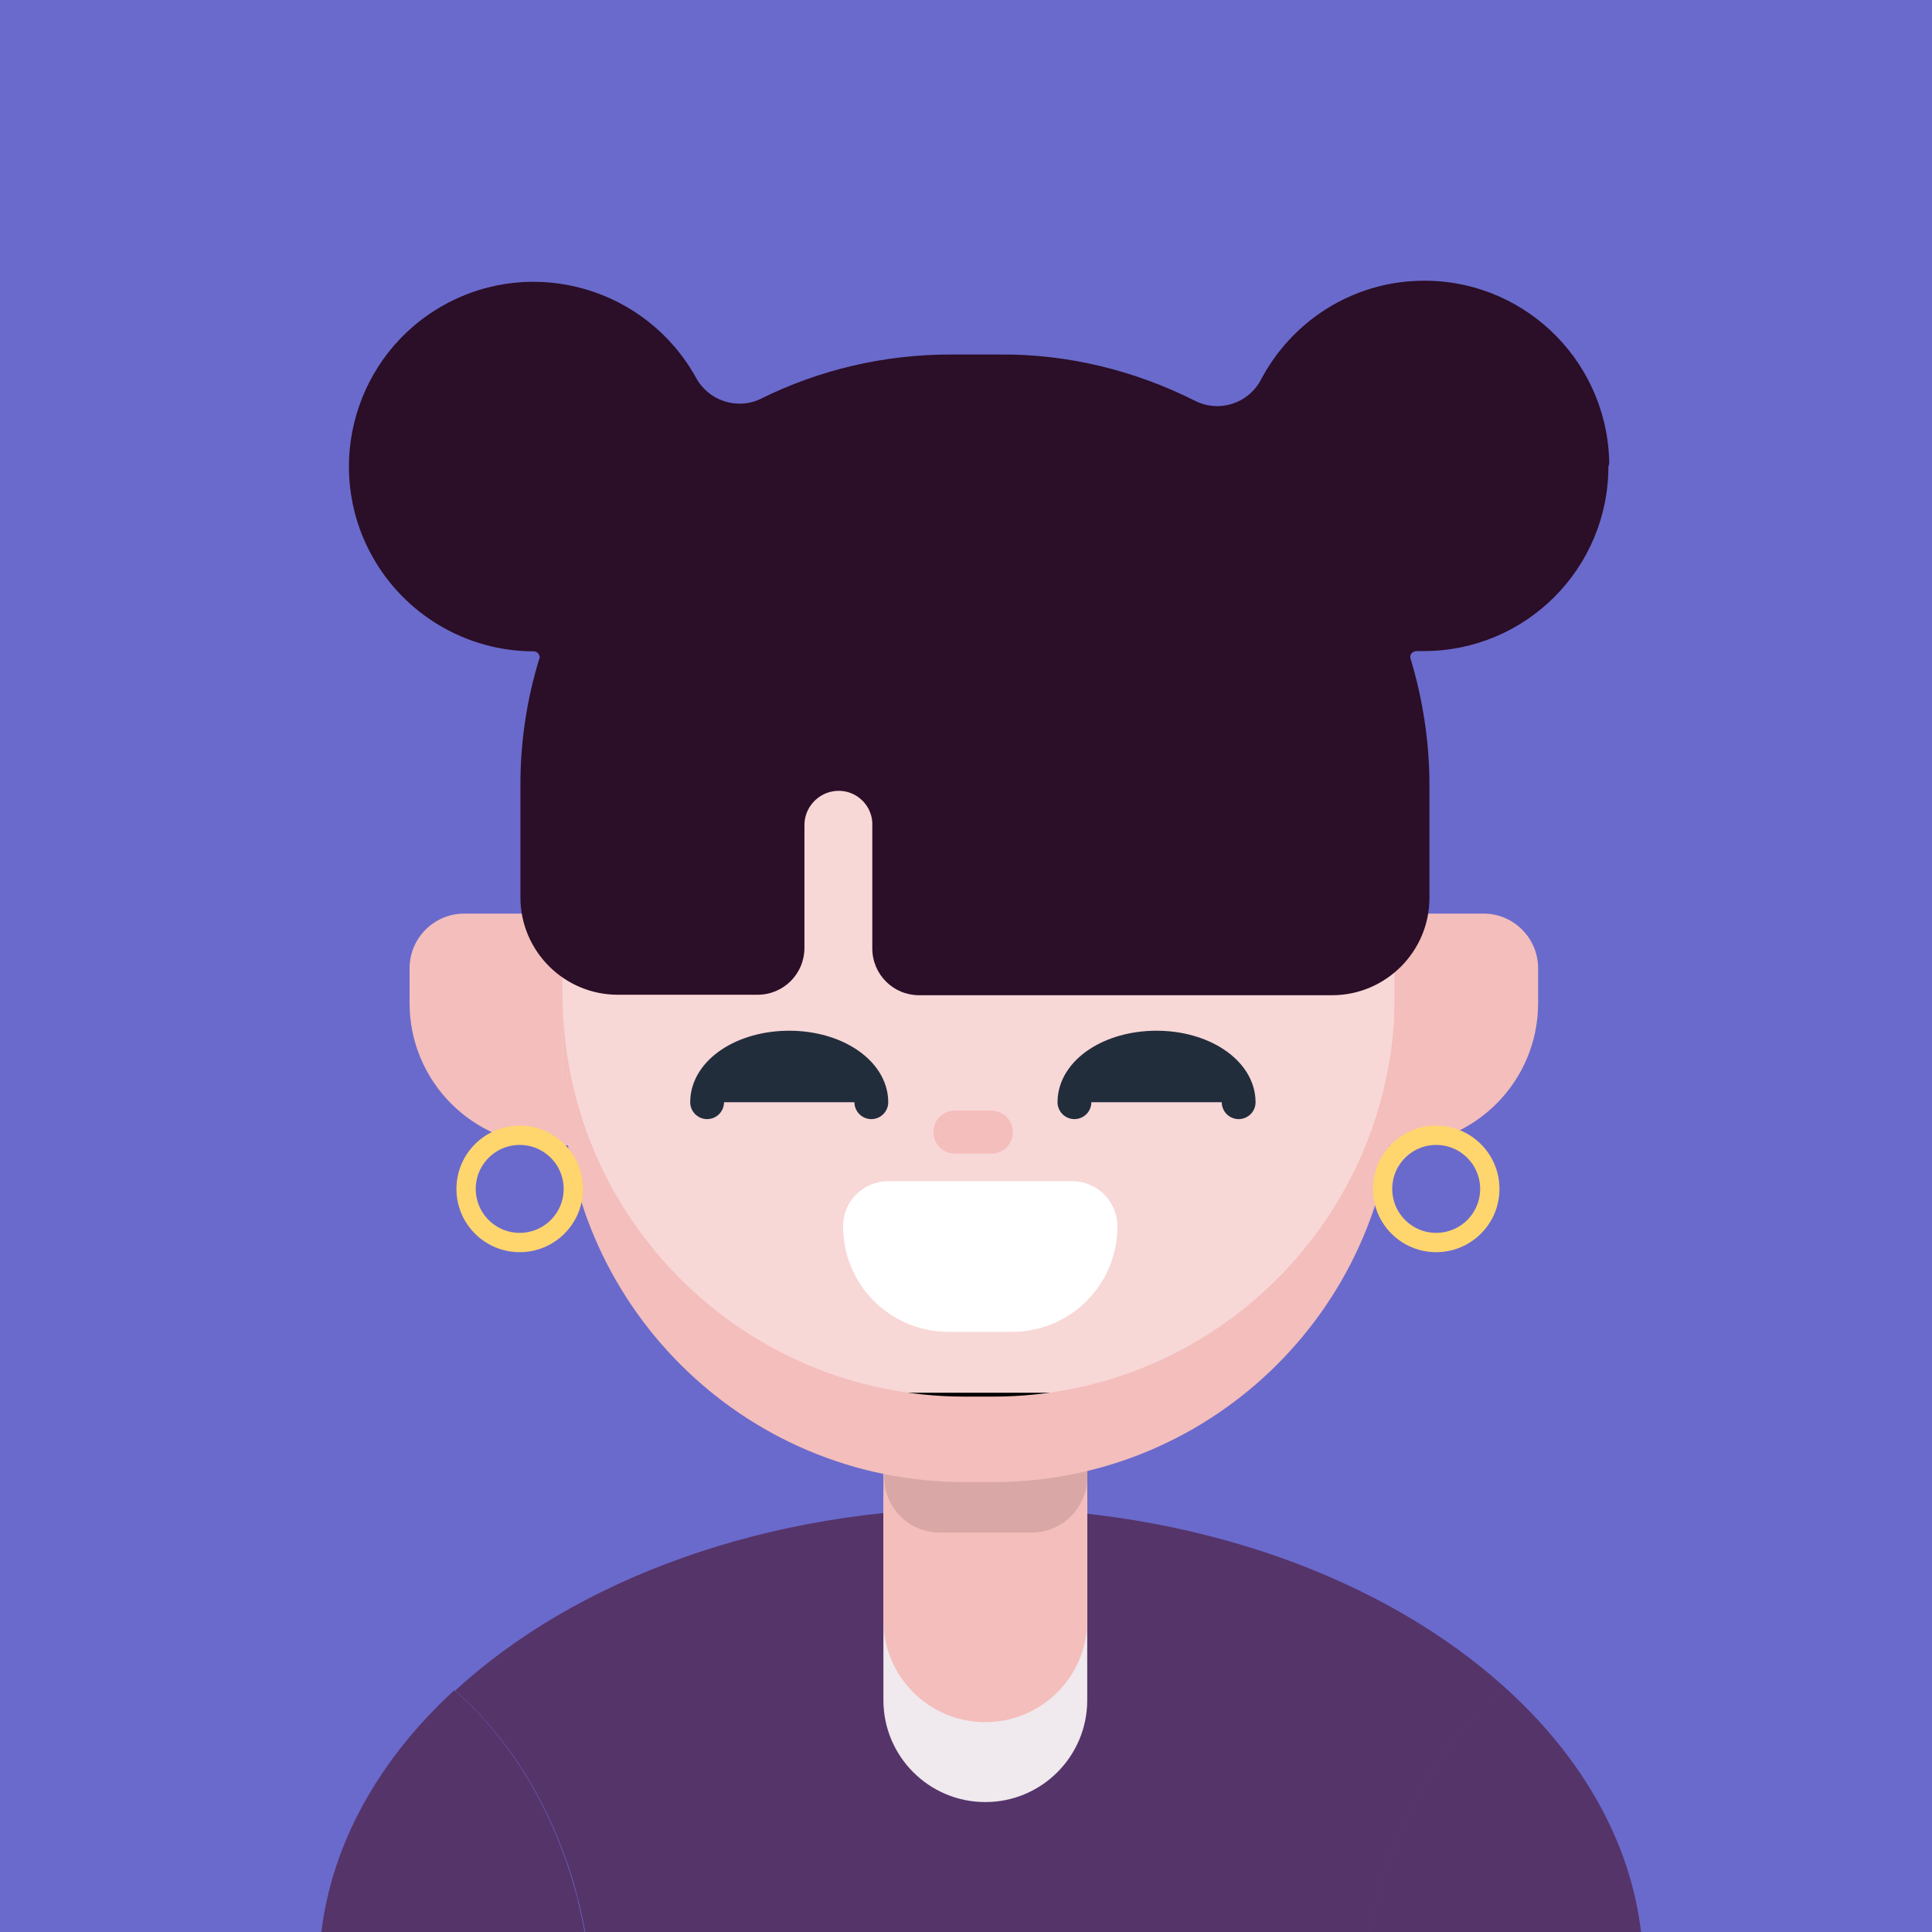
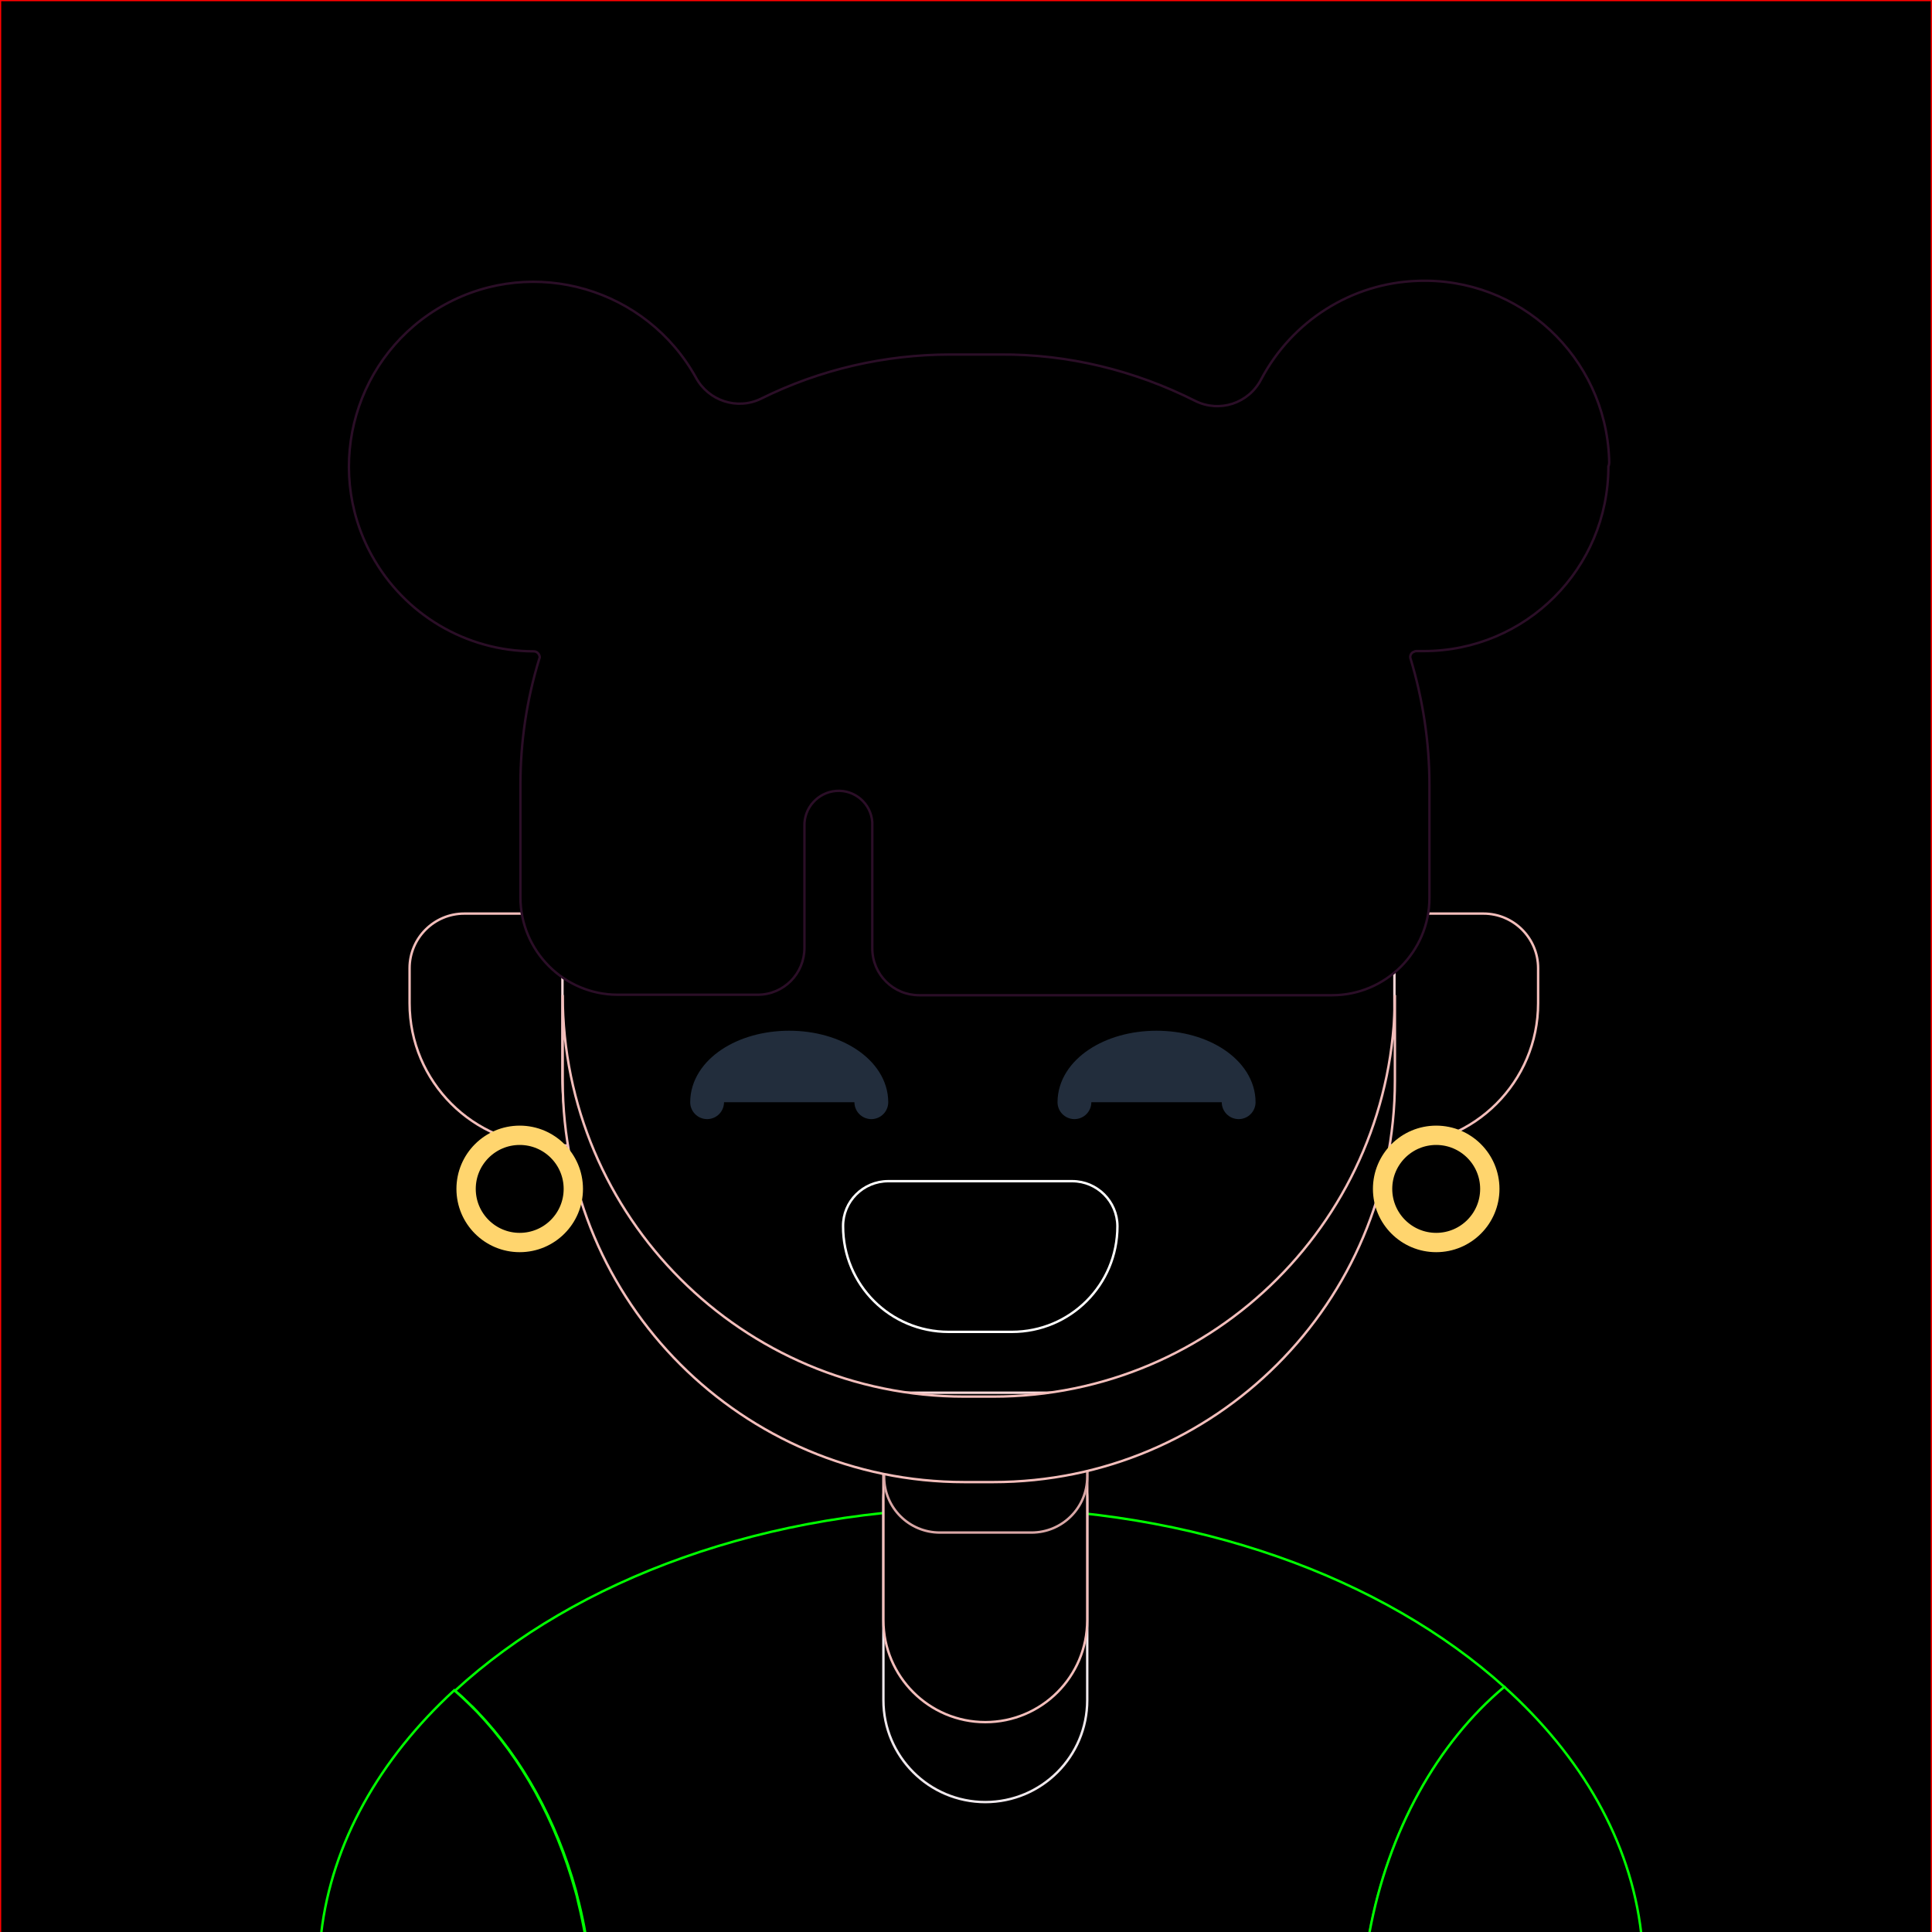
<svg xmlns="http://www.w3.org/2000/svg" version="1.1" id="图层_1" x="0px" y="0px" viewBox="0 0 800 800" xml:space="preserve">
-   <rect class="brick4" width="800" height="800.5" fill="#6A6ACC" />
-   <g class="brick1" fill="#55346A">
+   <rect class="brick4" width="800" height="800.5" stroke="#FF0000" />
+   <g class="brick1" stroke="#00FF00">
    <path d="M242.4,800.6c-0.2-0.9-0.3-1.9-0.5-2.8c-0.2-0.8-0.3-1.7-0.5-2.5c-0.5-2.5-1.1-5-1.7-7.5l0,0   c-0.5-1.6-0.8-3.3-1.2-4.8l0,0c-8.1-29.2-22.3-54.7-40.6-73.9c-1.1-1.1-2-2.2-3.1-3.1c-2-2-4.2-4.1-6.4-5.9   c50.1-46.1,129.1-75.7,218.2-75.7c88.1,0,166.3,29,216.4,74.2c-27.6,23.1-48.1,59.5-55.9,102.1" />
    <path d="M242.7,802.8" />
    <path d="M679.6,800.6c-4.4-38.3-24.8-73.4-56.7-102.1c-27.6,23.1-48.1,59.5-55.9,102.1" />
    <path d="M242.7,802.8" />
    <path d="M133,800.6h109.2" />
    <path d="M242.7,802.8c-0.2-0.8-0.3-1.4-0.5-2.2H133c4.4-37.6,24.2-72.3,55.1-100.7c2.2,1.9,4.4,3.9,6.4,5.9   c1.1,1.1,2,2,3.1,3.1c18.3,19.2,32.5,44.7,40.6,73.9l0,0c0.5,1.6,0.9,3.3,1.2,4.8l0,0c0.6,2.5,1.2,5,1.7,7.5   c0.2,0.8,0.3,1.7,0.5,2.5c0.2,0.9,0.3,1.9,0.6,2.8C242.5,801.4,242.7,802,242.7,802.8z" />
  </g>
-   <path fill="#F0E9ED" d="M398.2,588.6h19.7c17.8,0,32.3,14.4,32.3,32.3l0,0V704c0,23.3-18.9,42.2-42.2,42.2l0,0  c-23.3,0-42.2-18.9-42.2-42.2v-83.1C365.9,603.1,380.2,588.6,398.2,588.6L398.2,588.6z" />
-   <path fill="#F3BEBB" d="M398.2,555.5h19.7c17.8,0,32.3,14.4,32.3,32.3l0,0v83.1c0,23.3-18.9,42.2-42.2,42.2l0,0  c-23.3,0-42.2-18.9-42.2-42.2v-83.1C365.9,570,380.2,555.5,398.2,555.5L398.2,555.5z" />
-   <path fill="#D9A7A6" d="M381.7,477.2h52.9c8.6,0,15.6,7,15.6,15.6v118.7c0,12.8-10.3,23.1-23.1,23.1l0,0h-37.9  c-12.8,0-23.1-10.3-23.1-23.1l0,0V492.8C366,484.2,373.1,477.2,381.7,477.2L381.7,477.2z" />
+   <path stroke="#F0E9ED" d="M398.2,588.6h19.7c17.8,0,32.3,14.4,32.3,32.3l0,0V704c0,23.3-18.9,42.2-42.2,42.2l0,0  c-23.3,0-42.2-18.9-42.2-42.2v-83.1C365.9,603.1,380.2,588.6,398.2,588.6L398.2,588.6z" />
+   <path stroke="#F3BEBB" d="M398.2,555.5h19.7c17.8,0,32.3,14.4,32.3,32.3l0,0v83.1c0,23.3-18.9,42.2-42.2,42.2l0,0  c-23.3,0-42.2-18.9-42.2-42.2v-83.1C365.9,570,380.2,555.5,398.2,555.5L398.2,555.5z" />
+   <path stroke="#D9A7A6" d="M381.7,477.2h52.9c8.6,0,15.6,7,15.6,15.6v118.7c0,12.8-10.3,23.1-23.1,23.1l0,0h-37.9  c-12.8,0-23.1-10.3-23.1-23.1l0,0V492.8C366,484.2,373.1,477.2,381.7,477.2L381.7,477.2z" />
  <path class="st6" d="M232.8,318.1h344.6l0,0v121.8c0,95.1-77.1,172.2-172.2,172.4l0,0l0,0c-95.1,0-172.2-77.1-172.4-172.2l0,0V318.1  L232.8,318.1z" />
-   <path fill="#F3BEBB" d="M567.9,378.3h46.4c12.5,0,22.6,10.2,22.6,22.6l0,0v14.5c0,32.5-26.4,58.9-58.9,58.9l0,0h-10.3  c-1.9,0-3.3-1.4-3.3-3.3v-89.5C564.7,379.7,566.2,378.3,567.9,378.3L567.9,378.3z" />
-   <path fill="#F3BEBB" d="M238.8,474.3h-10.3c-32.5,0-58.9-26.4-58.9-58.9l0,0v-14.5c0-12.5,10.2-22.6,22.6-22.6l0,0h46.4  c1.9,0,3.3,1.4,3.3,3.3V471C242.2,472.9,240.6,474.3,238.8,474.3L238.8,474.3z" />
-   <path fill="#F8D7D7" d="M232.8,282.6h344.6l0,0v162.6c0,72.6-58.9,131.5-131.5,131.5l0,0h-81.5c-72.6,0-131.5-58.9-131.5-131.5l0,0  V282.6H232.8z" />
-   <path fill="#F3BEBB" d="M411.3,578.3h-12c-91.8,0-166.3-74.5-166.3-166.3v35.4c0,91.8,74.5,166.3,166.3,166.3h12  c91.8,0,166.3-74.5,166.3-166.3v-35.4C577.5,503.8,503.1,578.3,411.3,578.3z" />
-   <path class="brick2" fill="#2B0E27" d="M666.3,190c-1.6-42.2-37-75.3-79.3-73.7c-27.3,0.9-52,16.6-64.8,40.8c-5.2,10-17.3,13.9-27.3,8.9  c-25-12.6-52.6-19.4-80.6-19.2h-20.8c-27.2,0-54,6.2-78.4,18.3c-9.8,4.8-21.7,0.9-26.9-8.7c-20.5-37-67-50.6-104-30.3  s-50.6,66.8-30.3,103.8c13.4,24.5,39.2,39.8,67.1,39.8l0,0c1.4,0,2.3,1.1,2.5,2.3c0,0.3,0,0.5-0.2,0.8c-5.2,16.9-7.8,34.4-7.8,52  v46.8c0,22.2,18.1,40.3,40.3,40.3l0,0h57.9c10.8,0,19.4-8.7,19.4-19.4l0,0V342c-0.2-7.5,5.6-13.9,13.1-14.5c7.8-0.6,14.5,5.3,15,13  c0,0.3,0,0.6,0,1.1v51.1c0,10.8,8.7,19.4,19.4,19.4l0,0h171c22.2,0,40.3-18.1,40.3-40.3v-46.8c0-17.6-2.7-35.3-7.8-52.2  c-0.5-1.2,0.3-2.7,1.6-3c0.3-0.2,0.6-0.2,0.8-0.2c0.9,0,2,0,3,0c42.3,0,76.5-34.2,76.5-76.5C666.5,192.1,666.3,191,666.3,190z" />
-   <path fill="#FFFFFF" d="M367.8,489.1H444c10.3,0,18.7,8.4,18.7,18.7l0,0c0,24.2-19.5,43.7-43.7,43.7h-26.2c-24.2,0-43.7-19.5-43.7-43.7  l0,0C349,497.5,357.4,489.1,367.8,489.1L367.8,489.1z" />
+   <path stroke="#F3BEBB" d="M567.9,378.3h46.4c12.5,0,22.6,10.2,22.6,22.6l0,0v14.5c0,32.5-26.4,58.9-58.9,58.9l0,0h-10.3  c-1.9,0-3.3-1.4-3.3-3.3v-89.5C564.7,379.7,566.2,378.3,567.9,378.3L567.9,378.3z" />
+   <path stroke="#F3BEBB" d="M238.8,474.3h-10.3c-32.5,0-58.9-26.4-58.9-58.9l0,0v-14.5c0-12.5,10.2-22.6,22.6-22.6l0,0h46.4  c1.9,0,3.3,1.4,3.3,3.3V471C242.2,472.9,240.6,474.3,238.8,474.3L238.8,474.3z" />
+   <path stroke="#F8D7D7" d="M232.8,282.6h344.6l0,0v162.6c0,72.6-58.9,131.5-131.5,131.5l0,0h-81.5c-72.6,0-131.5-58.9-131.5-131.5l0,0  V282.6H232.8z" />
+   <path stroke="#F3BEBB" d="M411.3,578.3h-12c-91.8,0-166.3-74.5-166.3-166.3v35.4c0,91.8,74.5,166.3,166.3,166.3h12  c91.8,0,166.3-74.5,166.3-166.3v-35.4C577.5,503.8,503.1,578.3,411.3,578.3z" />
+   <path class="brick2" stroke="#2B0E27" d="M666.3,190c-1.6-42.2-37-75.3-79.3-73.7c-27.3,0.9-52,16.6-64.8,40.8c-5.2,10-17.3,13.9-27.3,8.9  c-25-12.6-52.6-19.4-80.6-19.2h-20.8c-27.2,0-54,6.2-78.4,18.3c-9.8,4.8-21.7,0.9-26.9-8.7c-20.5-37-67-50.6-104-30.3  s-50.6,66.8-30.3,103.8c13.4,24.5,39.2,39.8,67.1,39.8l0,0c1.4,0,2.3,1.1,2.5,2.3c0,0.3,0,0.5-0.2,0.8c-5.2,16.9-7.8,34.4-7.8,52  v46.8c0,22.2,18.1,40.3,40.3,40.3l0,0h57.9c10.8,0,19.4-8.7,19.4-19.4l0,0V342c-0.2-7.5,5.6-13.9,13.1-14.5c7.8-0.6,14.5,5.3,15,13  c0,0.3,0,0.6,0,1.1v51.1c0,10.8,8.7,19.4,19.4,19.4l0,0h171c22.2,0,40.3-18.1,40.3-40.3v-46.8c0-17.6-2.7-35.3-7.8-52.2  c-0.5-1.2,0.3-2.7,1.6-3c0.3-0.2,0.6-0.2,0.8-0.2c0.9,0,2,0,3,0c42.3,0,76.5-34.2,76.5-76.5C666.5,192.1,666.3,191,666.3,190z" />
+   <path stroke="#FFFFFF" d="M367.8,489.1H444c10.3,0,18.7,8.4,18.7,18.7l0,0c0,24.2-19.5,43.7-43.7,43.7h-26.2c-24.2,0-43.7-19.5-43.7-43.7  l0,0C349,497.5,357.4,489.1,367.8,489.1L367.8,489.1z" />
  <path class="brick3" fill="#222D3C" stroke="#222D3C" stroke-width="14" stroke-linecap="round" stroke-linejoin="round" d="M292.8,456.4c0-12.5,15.1-22.6,34-22.6c18.9,0,34,10.2,34,22.6" />
  <path class="brick3" fill="#222D3C" stroke="#222D3C" stroke-width="14" stroke-linecap="round" stroke-linejoin="round" d="M444.9,456.4c0-12.5,15.1-22.6,34-22.6s34,10.2,34,22.6" />
  <ellipse rx="22.2" ry="22.2" fill="none" stroke="#FFD56E" stroke-width="8" transform="translate(594.7 492.3)" />
  <ellipse rx="22.2" ry="22.2" fill="none" stroke="#FFD56E" stroke-width="8" transform="translate(215.2 492.3)" />
-   <path fill="#F3BEBB" d="M395.4,459.9h15.1c4.8,0,8.9,3.9,8.9,8.9l0,0c0,4.8-3.9,8.9-8.9,8.9h-15.1c-4.8,0-8.9-3.9-8.9-8.9l0,0  C386.5,463.8,390.4,459.9,395.4,459.9z" />
+   <path stroke="#3BEBB" d="M395.4,459.9h15.1c4.8,0,8.9,3.9,8.9,8.9l0,0c0,4.8-3.9,8.9-8.9,8.9h-15.1c-4.8,0-8.9-3.9-8.9-8.9l0,0  C386.5,463.8,390.4,459.9,395.4,459.9z" />
</svg>
